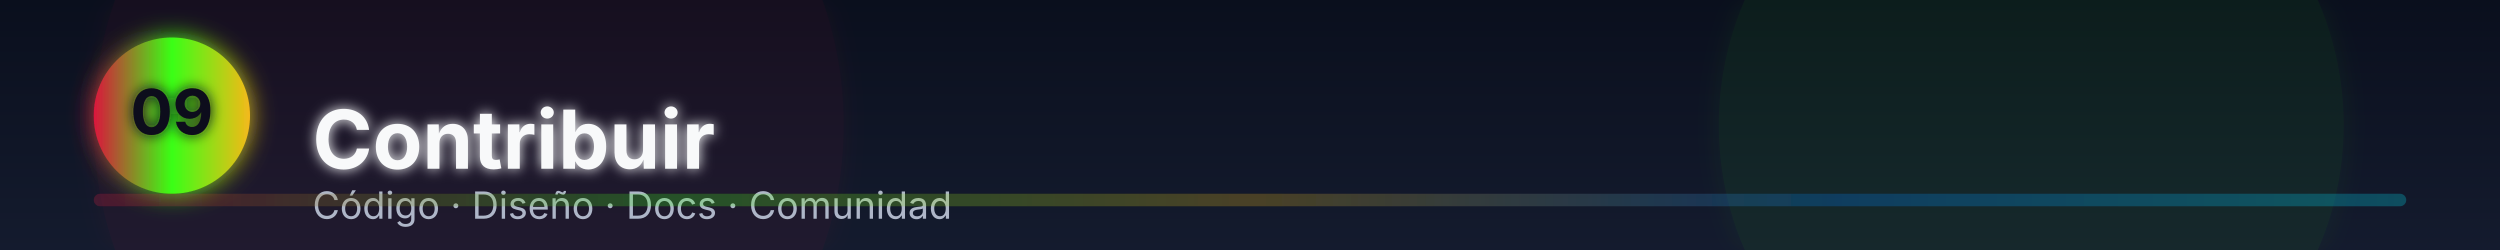
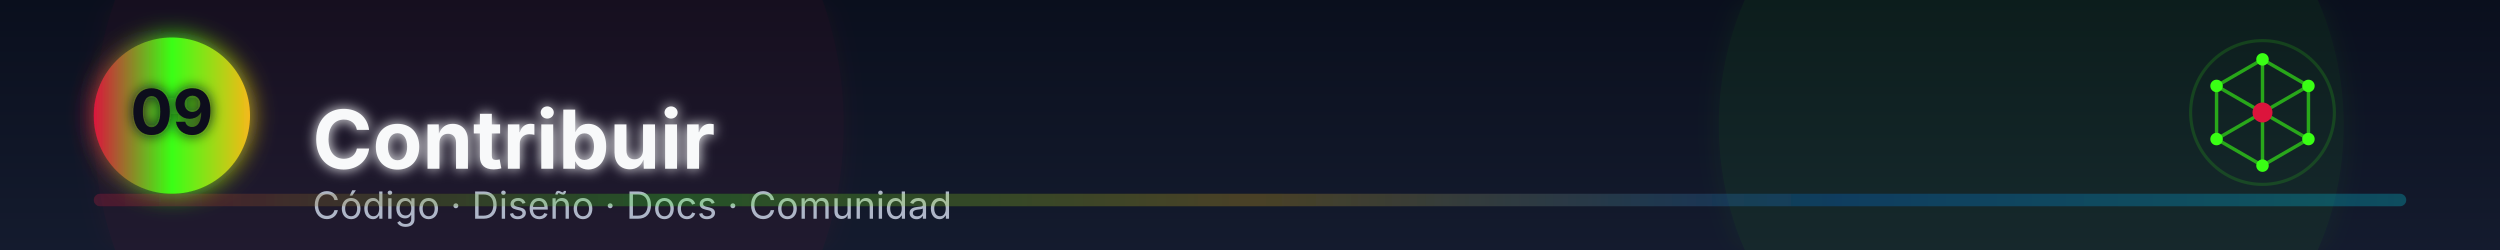
<svg xmlns="http://www.w3.org/2000/svg" width="800" height="80" viewBox="0 0 800 80" role="img" aria-labelledby="title-sec09 desc-sec09">
  <defs>
    <linearGradient id="sec-bg-09" x1="0%" y1="0%" x2="0%" y2="100%">
      <stop offset="0%" stop-color="#0A0F1D" />
      <stop offset="100%" stop-color="#141B2E" />
    </linearGradient>
    <linearGradient id="sec-gradient-09" x1="0%" y1="0%" x2="100%" y2="0%">
      <stop offset="0%" stop-color="#DC143C" />
      <stop offset="50%" stop-color="#39FF14" />
      <stop offset="100%" stop-color="#F5B91A" />
    </linearGradient>
    <linearGradient id="crystal-band-09" x1="0%" y1="0%" x2="100%" y2="0%">
      <stop offset="0%" stop-color="#DC143C" stop-opacity="0.3" />
      <stop offset="25%" stop-color="#39FF14" stop-opacity="0.3" />
      <stop offset="50%" stop-color="#F5B91A" stop-opacity="0.3" />
      <stop offset="75%" stop-color="#007FFF" stop-opacity="0.3" />
      <stop offset="100%" stop-color="#00F0FF" stop-opacity="0.3" />
    </linearGradient>
    <filter id="sec-glow-09" x="-50%" y="-50%" width="200%" height="200%">
      <feGaussianBlur stdDeviation="4" result="blur" />
      <feMerge>
        <feMergeNode in="blur" />
        <feMergeNode in="SourceGraphic" />
      </feMerge>
    </filter>
    <filter id="crystal-glow-09" x="-100%" y="-100%" width="300%" height="300%">
      <feGaussianBlur stdDeviation="8" result="blur" />
      <feComposite in="blur" in2="SourceAlpha" operator="in" result="glow" />
      <feMerge>
        <feMergeNode in="glow" />
        <feMergeNode in="SourceGraphic" />
      </feMerge>
    </filter>
    <filter id="text-glow-09" x="-100%" y="-100%" width="300%" height="300%">
      <feGaussianBlur stdDeviation="2" result="blur" />
      <feMerge>
        <feMergeNode in="blur" />
        <feMergeNode in="SourceGraphic" />
      </feMerge>
    </filter>
  </defs>
  <rect width="800" height="80" fill="url(#sec-bg-09)" />
  <g opacity="0.06" aria-hidden="true">
    <circle cx="150" cy="40" r="120" fill="#DC143C" filter="url(#sec-glow-09)" />
    <circle cx="650" cy="40" r="100" fill="#39FF14" filter="url(#sec-glow-09)" />
  </g>
+   <g aria-hidden="true" transform="translate(724 36)" fill="none">
+     <circle r="23" stroke="#39FF14" stroke-opacity="0.16" />
+     <g stroke="#39FF14" stroke-width="1.1" opacity="0.6">
+       <path d="M 0 0 L 0 -17 M 0 0 L 14.7 -8.5 M 0 0 L 14.7 8.5 M 0 0 L 0 17 M 0 0 L -14.7 8.5 M 0 0 L -14.7 -8.5" />
+       <polygon points="0,-17 14.7,-8.5 14.7,8.5 0,17 -14.7,8.5 -14.7,-8.5" />
+     </g>
+     <circle cx="0" cy="-17" r="2" fill="#39FF14" stroke="none" />
+     <circle cx="14.7" cy="-8.5" r="2" fill="#39FF14" stroke="none" />
+     <circle cx="14.7" cy="8.5" r="2" fill="#39FF14" stroke="none" />
+     <circle cx="0" cy="17" r="2" fill="#39FF14" stroke="none" />
+     <circle cx="-14.7" cy="8.5" r="2" fill="#39FF14" stroke="none" />
+     <circle cx="-14.7" cy="-8.5" r="2" fill="#39FF14" stroke="none" />
+     <circle r="3.2" fill="#DC143C" stroke="none" />
+   </g>
  <g transform="translate(30, 12)">
    <circle cx="25" cy="25" r="25" fill="url(#sec-gradient-09)" filter="url(#sec-glow-09)" />
    <text x="25" y="31" font-family="'Rajdhani', 'Inter', system-ui, sans-serif" font-size="20" font-weight="700" fill="#0A0F1D" text-anchor="middle" filter="url(#text-glow-09)">09</text>
    <text x="70" y="42" font-family="'Rajdhani', 'Inter', system-ui, sans-serif" font-size="26" font-weight="700" fill="#F8F9FA" filter="url(#text-glow-09)">Contribuir</text>
    <text x="70" y="58" font-family="'Inter', system-ui, sans-serif" font-size="12" fill="#AEB6C8">Código · Diseño · Docs · Comunidad</text>
  </g>
  <rect x="30" y="62" width="740" height="4" rx="2" fill="url(#crystal-band-09)" filter="url(#crystal-glow-09)" opacity="0.8" />
</svg>
